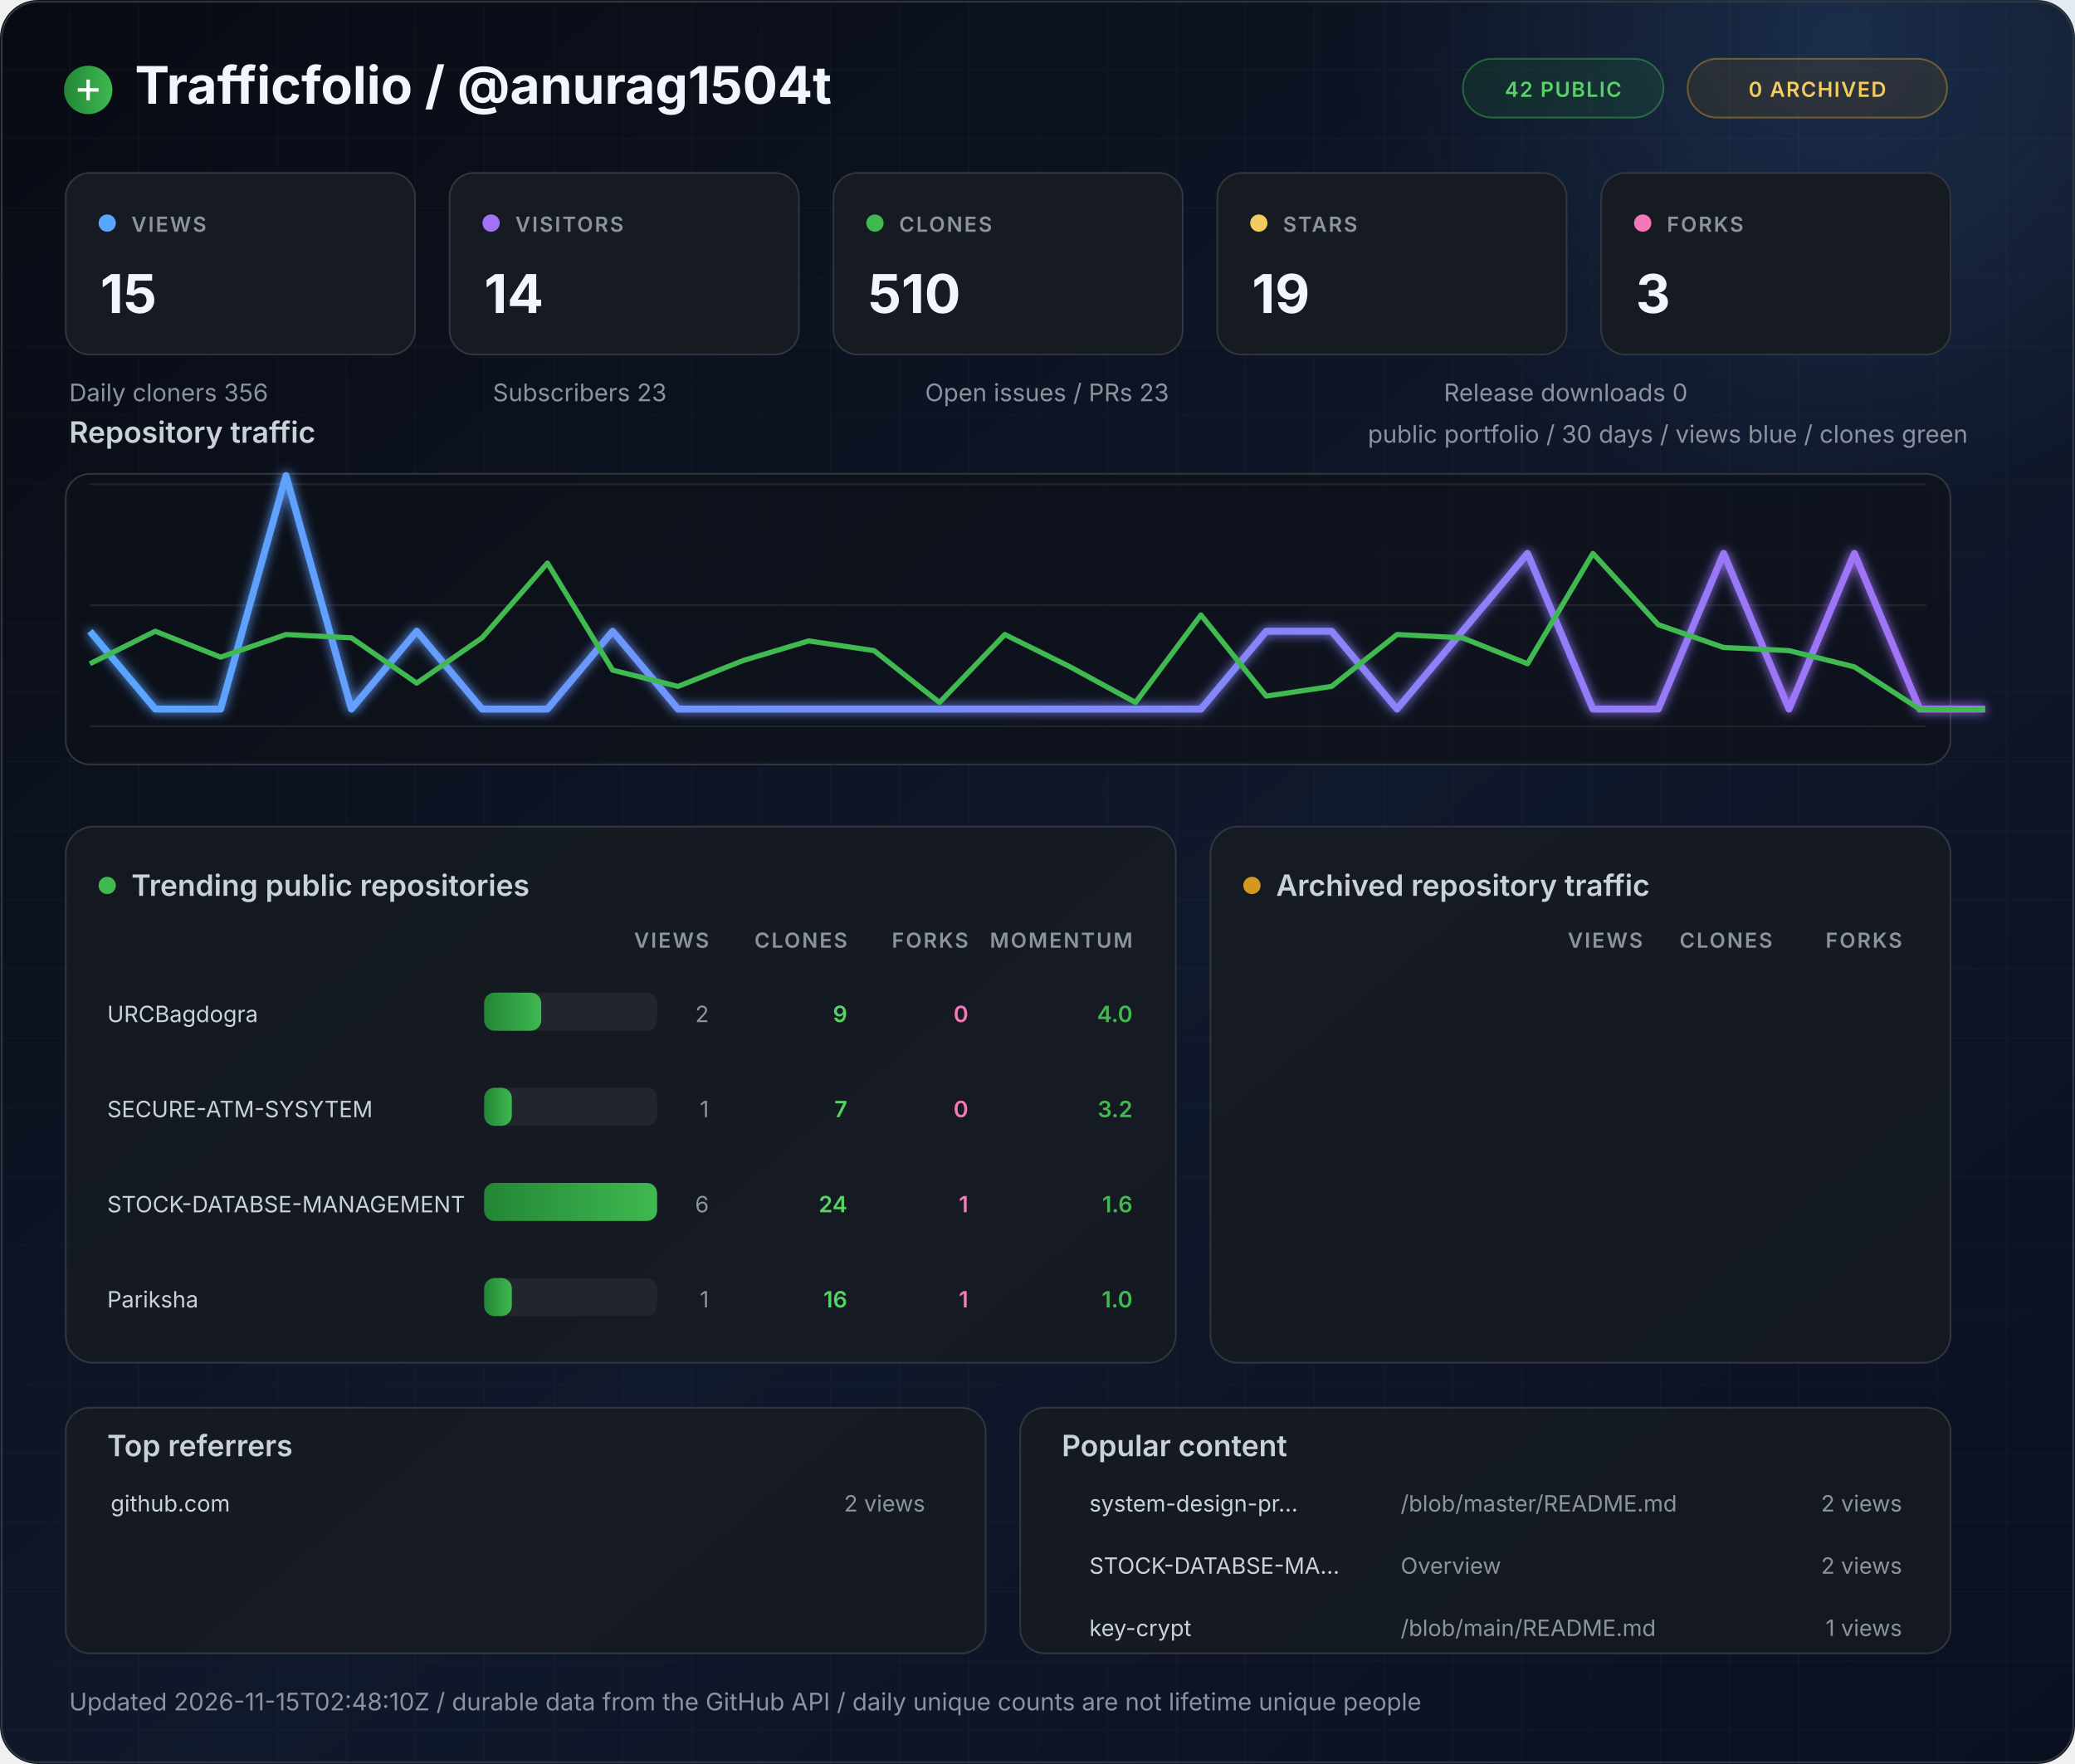
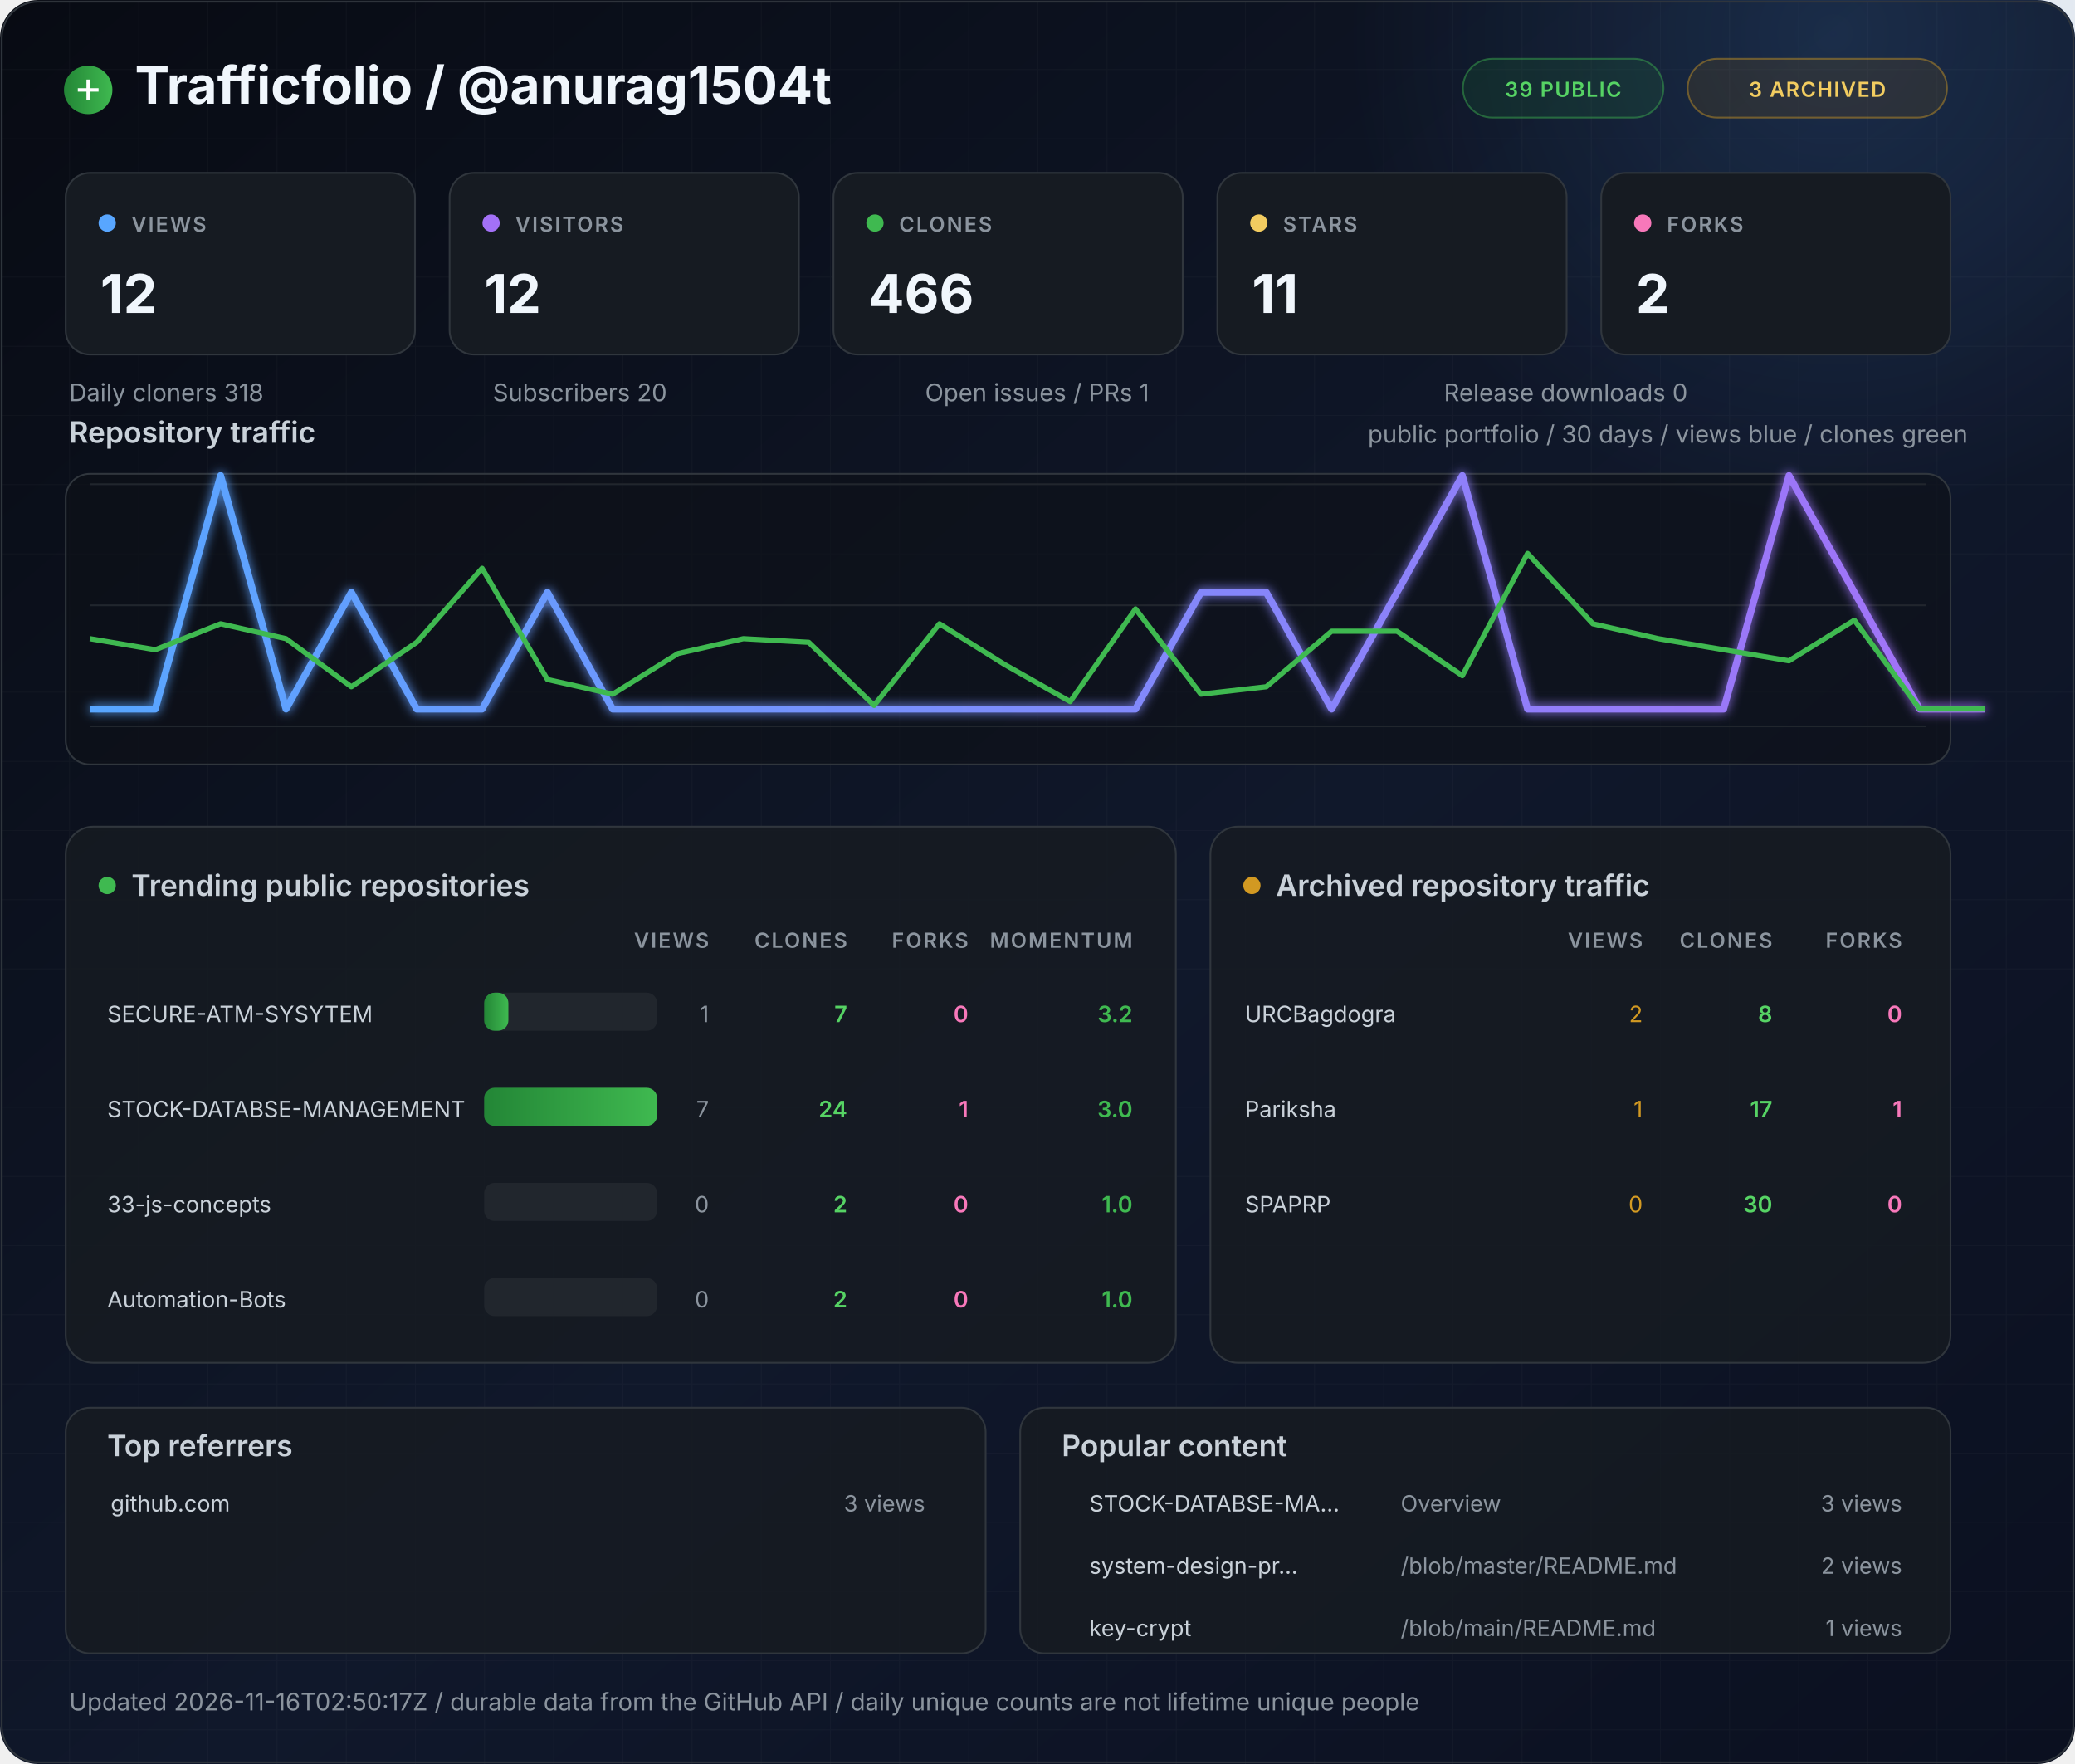
<svg xmlns="http://www.w3.org/2000/svg" width="1200" height="1020" viewBox="0 0 1200 1020" role="img" aria-label="Trafficfolio GitHub analytics dashboard for anurag1504t">
  <defs>
    <linearGradient id="bg" x1="0" y1="0" x2="1" y2="1">
      <stop stop-color="#080b13" />
      <stop offset=".55" stop-color="#10182b" />
      <stop offset="1" stop-color="#0b1020" />
    </linearGradient>
    <linearGradient id="line" x1="0" y1="0" x2="1" y2="0">
      <stop stop-color="#58a6ff" />
      <stop offset="1" stop-color="#a371f7" />
    </linearGradient>
    <linearGradient id="bar" x1="0" y1="0" x2="1" y2="0">
      <stop stop-color="#238636" />
      <stop offset="1" stop-color="#3fb950" />
    </linearGradient>
    <linearGradient id="archiveBar" x1="0" y1="0" x2="1" y2="0">
      <stop stop-color="#9e6a03" />
      <stop offset="1" stop-color="#f2cc60" />
    </linearGradient>
    <radialGradient id="ambient">
      <stop stop-color="#58a6ff" stop-opacity=".16" />
      <stop offset="1" stop-color="#58a6ff" stop-opacity="0" />
    </radialGradient>
    <pattern id="grid" width="40" height="40" patternUnits="userSpaceOnUse">
      <path d="M40 0H0V40" fill="none" stroke="#ffffff" stroke-opacity=".025" />
    </pattern>
    <filter id="glow">
      <feGaussianBlur stdDeviation="3" result="b" />
      <feMerge>
        <feMergeNode in="b" />
        <feMergeNode in="SourceGraphic" />
      </feMerge>
    </filter>
    <style>
    .title{font:750 30px -apple-system,BlinkMacSystemFont,"Segoe UI",sans-serif;fill:#f0f6fc}
    .subtitle{font:14px -apple-system,BlinkMacSystemFont,"Segoe UI",sans-serif;fill:#8b949e}
    .label{font:600 12px -apple-system,BlinkMacSystemFont,"Segoe UI",sans-serif;fill:#8b949e;letter-spacing:1px}
    .metric{font:700 31px -apple-system,BlinkMacSystemFont,"Segoe UI",sans-serif;fill:#f0f6fc}
    .section{font:600 17px -apple-system,BlinkMacSystemFont,"Segoe UI",sans-serif;fill:#c9d1d9}
    .repo,.value,.trend,.archive,.clone,.fork{font:13px -apple-system,BlinkMacSystemFont,"Segoe UI",sans-serif;fill:#c9d1d9}
    .value{fill:#8b949e} .trend{fill:#3fb950;font-weight:600} .archive{fill:#d29922}
    .clone{fill:#56d364;font-weight:600} .fork{fill:#f778ba;font-weight:600}
    .pill{font:600 12px -apple-system,BlinkMacSystemFont,"Segoe UI",sans-serif;letter-spacing:.7px}
  </style>
  </defs>
  <rect width="1200" height="1020" rx="22" fill="url(#bg)" />
  <rect width="1200" height="1020" rx="22" fill="url(#grid)" />
  <circle cx="1060" cy="20" r="280" fill="url(#ambient)" />
  <rect x="1" y="1" width="1198" height="1018" rx="21" fill="none" stroke="#30363d" />
  <circle cx="51" cy="52" r="14" fill="url(#bar)" />
  <path d="M45 52h12M51 46v12" stroke="#fff" stroke-width="2" />
  <text x="78" y="60" class="title">Trafficfolio / @anurag1504t</text>
  <rect x="846" y="34" width="116" height="34" rx="17" fill="#238636" fill-opacity=".16" stroke="#3fb950" stroke-opacity=".45" />
-   <text x="904" y="56" text-anchor="middle" class="pill" fill="#56d364">42 PUBLIC</text>
+   <text x="904" y="56" text-anchor="middle" class="pill" fill="#56d364">39 PUBLIC</text>
  <rect x="976" y="34" width="150" height="34" rx="17" fill="#9e6a03" fill-opacity=".14" stroke="#d29922" stroke-opacity=".45" />
-   <text x="1051" y="56" text-anchor="middle" class="pill" fill="#f2cc60">0 ARCHIVED</text>
+   <text x="1051" y="56" text-anchor="middle" class="pill" fill="#f2cc60">3 ARCHIVED</text>
  <rect x="38" y="100" width="202" height="105" rx="14" fill="#161b22" stroke="#30363d" />
  <circle cx="62" cy="129" r="5" fill="#58a6ff" />
  <text x="76" y="134" class="label">VIEWS</text>
-   <text x="58" y="181" class="metric">15</text>
+   <text x="58" y="181" class="metric">12</text>
  <rect x="260" y="100" width="202" height="105" rx="14" fill="#161b22" stroke="#30363d" />
  <circle cx="284" cy="129" r="5" fill="#a371f7" />
  <text x="298" y="134" class="label">VISITORS</text>
-   <text x="280" y="181" class="metric">14</text>
+   <text x="280" y="181" class="metric">12</text>
  <rect x="482" y="100" width="202" height="105" rx="14" fill="#161b22" stroke="#30363d" />
  <circle cx="506" cy="129" r="5" fill="#3fb950" />
  <text x="520" y="134" class="label">CLONES</text>
-   <text x="502" y="181" class="metric">510</text>
+   <text x="502" y="181" class="metric">466</text>
  <rect x="704" y="100" width="202" height="105" rx="14" fill="#161b22" stroke="#30363d" />
  <circle cx="728" cy="129" r="5" fill="#f2cc60" />
  <text x="742" y="134" class="label">STARS</text>
-   <text x="724" y="181" class="metric">19</text>
+   <text x="724" y="181" class="metric">11</text>
  <rect x="926" y="100" width="202" height="105" rx="14" fill="#161b22" stroke="#30363d" />
  <circle cx="950" cy="129" r="5" fill="#f778ba" />
  <text x="964" y="134" class="label">FORKS</text>
-   <text x="946" y="181" class="metric">3</text>
-   <text x="40" y="232" class="subtitle">Daily cloners 356</text>
-   <text x="285" y="232" class="subtitle">Subscribers 23</text>
-   <text x="535" y="232" class="subtitle">Open issues / PRs 23</text>
+   <text x="946" y="181" class="metric">2</text>
+   <text x="40" y="232" class="subtitle">Daily cloners 318</text>
+   <text x="285" y="232" class="subtitle">Subscribers 20</text>
+   <text x="535" y="232" class="subtitle">Open issues / PRs 1</text>
  <text x="835" y="232" class="subtitle">Release downloads 0</text>
  <text x="40" y="256" class="section">Repository traffic</text>
  <text x="1138" y="256" text-anchor="end" class="subtitle">public portfolio / 30 days / views blue / clones green</text>
  <rect x="38" y="274" width="1090" height="168" rx="14" fill="#0d1117" fill-opacity=".62" stroke="#30363d" />
  <line x1="52" y1="420" x2="1114" y2="420" stroke="#21262d" />
  <line x1="52" y1="350" x2="1114" y2="350" stroke="#21262d" />
  <line x1="52" y1="280" x2="1114" y2="280" stroke="#21262d" />
-   <polyline points="52.0,365.0 89.8,410.0 127.6,410.0 165.4,275.0 203.2,410.0 241.0,365.0 278.8,410.0 316.6,410.0 354.3,365.0 392.1,410.0 429.9,410.0 467.7,410.0 505.5,410.0 543.3,410.0 581.1,410.0 618.9,410.0 656.7,410.0 694.5,410.0 732.3,365.0 770.1,365.0 807.9,410.0 845.7,365.0 883.4,320.0 921.2,410.0 959.0,410.0 996.8,320.0 1034.6,410.0 1072.4,320.0 1110.2,410.0 1148.0,410.0" fill="none" stroke="url(#line)" stroke-width="4" stroke-linejoin="round" filter="url(#glow)" />
-   <polyline points="52.0,383.8 89.8,365.0 127.6,380.0 165.4,366.9 203.2,368.8 241.0,395.0 278.8,368.8 316.6,325.6 354.3,387.5 392.1,396.9 429.9,381.9 467.7,370.6 505.5,376.2 543.3,406.2 581.1,366.9 618.9,385.6 656.7,406.2 694.5,355.6 732.3,402.5 770.1,396.9 807.9,366.9 845.7,368.8 883.4,383.8 921.2,320.0 959.0,361.2 996.8,374.4 1034.6,376.2 1072.4,385.6 1110.2,410.0 1148.0,410.0" fill="none" stroke="#3fb950" stroke-width="3" stroke-linejoin="round" />
+   <polyline points="52.0,410.0 89.8,410.0 127.6,275.0 165.4,410.0 203.2,342.5 241.0,410.0 278.8,410.0 316.6,342.5 354.3,410.0 392.1,410.0 429.9,410.0 467.7,410.0 505.5,410.0 543.3,410.0 581.1,410.0 618.9,410.0 656.7,410.0 694.5,342.5 732.3,342.5 770.1,410.0 807.9,342.5 845.7,275.0 883.4,410.0 921.2,410.0 959.0,410.0 996.8,410.0 1034.6,275.0 1072.4,342.5 1110.2,410.0 1148.0,410.0" fill="none" stroke="url(#line)" stroke-width="4" stroke-linejoin="round" filter="url(#glow)" />
+   <polyline points="52.0,369.3 89.8,375.7 127.6,360.7 165.4,369.3 203.2,397.1 241.0,371.4 278.8,328.6 316.6,392.9 354.3,401.4 392.1,377.9 429.9,369.3 467.7,371.4 505.5,407.9 543.3,360.7 581.1,384.3 618.9,405.7 656.7,352.1 694.5,401.4 732.3,397.1 770.1,365.0 807.9,365.0 845.7,390.7 883.4,320.0 921.2,360.7 959.0,369.3 996.8,375.7 1034.6,382.1 1072.4,358.6 1110.2,410.0 1148.0,410.0" fill="none" stroke="#3fb950" stroke-width="3" stroke-linejoin="round" />
  <rect x="38" y="478" width="642" height="310" rx="16" fill="#161b22" fill-opacity=".82" stroke="#30363d" />
  <circle cx="62" cy="512" r="5" fill="#3fb950" />
  <text x="76" y="518" class="section">Trending public repositories</text>
  <text x="410" y="548" text-anchor="end" class="label">VIEWS</text>
  <text x="490" y="548" text-anchor="end" class="label">CLONES</text>
  <text x="560" y="548" text-anchor="end" class="label">FORKS</text>
  <text x="655" y="548" text-anchor="end" class="label">MOMENTUM</text>
-   <text x="62" y="591" class="repo">URCBagdogra</text>
+   <text x="62" y="591" class="repo">SECURE-ATM-SYSYTEM</text>
  <rect x="280" y="574" width="100" height="22" rx="6" fill="#21262d" />
-   <rect x="280" y="574" width="33" height="22" rx="6" fill="url(#bar)" />
-   <text x="410" y="591" text-anchor="end" class="value">2</text>
-   <text x="490" y="591" text-anchor="end" class="clone">9</text>
+   <rect x="280" y="574" width="14" height="22" rx="6" fill="url(#bar)" />
+   <text x="410" y="591" text-anchor="end" class="value">1</text>
+   <text x="490" y="591" text-anchor="end" class="clone">7</text>
  <text x="560" y="591" text-anchor="end" class="fork">0</text>
-   <text x="655" y="591" text-anchor="end" class="trend">4.0</text>
-   <text x="62" y="646" class="repo">SECURE-ATM-SYSYTEM</text>
+   <text x="655" y="591" text-anchor="end" class="trend">3.2</text>
+   <text x="62" y="646" class="repo">STOCK-DATABSE-MANAGEMENT</text>
  <rect x="280" y="629" width="100" height="22" rx="6" fill="#21262d" />
-   <rect x="280" y="629" width="16" height="22" rx="6" fill="url(#bar)" />
-   <text x="410" y="646" text-anchor="end" class="value">1</text>
-   <text x="490" y="646" text-anchor="end" class="clone">7</text>
-   <text x="560" y="646" text-anchor="end" class="fork">0</text>
-   <text x="655" y="646" text-anchor="end" class="trend">3.2</text>
-   <text x="62" y="701" class="repo">STOCK-DATABSE-MANAGEMENT</text>
+   <rect x="280" y="629" width="100" height="22" rx="6" fill="url(#bar)" />
+   <text x="410" y="646" text-anchor="end" class="value">7</text>
+   <text x="490" y="646" text-anchor="end" class="clone">24</text>
+   <text x="560" y="646" text-anchor="end" class="fork">1</text>
+   <text x="655" y="646" text-anchor="end" class="trend">3.0</text>
+   <text x="62" y="701" class="repo">33-js-concepts</text>
  <rect x="280" y="684" width="100" height="22" rx="6" fill="#21262d" />
-   <rect x="280" y="684" width="100" height="22" rx="6" fill="url(#bar)" />
-   <text x="410" y="701" text-anchor="end" class="value">6</text>
-   <text x="490" y="701" text-anchor="end" class="clone">24</text>
-   <text x="560" y="701" text-anchor="end" class="fork">1</text>
-   <text x="655" y="701" text-anchor="end" class="trend">1.6</text>
-   <text x="62" y="756" class="repo">Pariksha</text>
+   <rect x="280" y="684" width="0" height="22" rx="6" fill="url(#bar)" />
+   <text x="410" y="701" text-anchor="end" class="value">0</text>
+   <text x="490" y="701" text-anchor="end" class="clone">2</text>
+   <text x="560" y="701" text-anchor="end" class="fork">0</text>
+   <text x="655" y="701" text-anchor="end" class="trend">1.0</text>
+   <text x="62" y="756" class="repo">Automation-Bots</text>
  <rect x="280" y="739" width="100" height="22" rx="6" fill="#21262d" />
-   <rect x="280" y="739" width="16" height="22" rx="6" fill="url(#bar)" />
-   <text x="410" y="756" text-anchor="end" class="value">1</text>
-   <text x="490" y="756" text-anchor="end" class="clone">16</text>
-   <text x="560" y="756" text-anchor="end" class="fork">1</text>
+   <rect x="280" y="739" width="0" height="22" rx="6" fill="url(#bar)" />
+   <text x="410" y="756" text-anchor="end" class="value">0</text>
+   <text x="490" y="756" text-anchor="end" class="clone">2</text>
+   <text x="560" y="756" text-anchor="end" class="fork">0</text>
  <text x="655" y="756" text-anchor="end" class="trend">1.0</text>
  <rect x="700" y="478" width="428" height="310" rx="16" fill="#161b22" fill-opacity=".82" stroke="#30363d" />
  <circle cx="724" cy="512" r="5" fill="#d29922" />
  <text x="738" y="518" class="section">Archived repository traffic</text>
  <text x="950" y="548" text-anchor="end" class="label">VIEWS</text>
  <text x="1025" y="548" text-anchor="end" class="label">CLONES</text>
  <text x="1100" y="548" text-anchor="end" class="label">FORKS</text>
+   <text x="720" y="591" class="repo">URCBagdogra</text>
+   <text x="950" y="591" text-anchor="end" class="archive">2</text>
+   <text x="1025" y="591" text-anchor="end" class="clone">8</text>
+   <text x="1100" y="591" text-anchor="end" class="fork">0</text>
+   <text x="720" y="646" class="repo">Pariksha</text>
+   <text x="950" y="646" text-anchor="end" class="archive">1</text>
+   <text x="1025" y="646" text-anchor="end" class="clone">17</text>
+   <text x="1100" y="646" text-anchor="end" class="fork">1</text>
+   <text x="720" y="701" class="repo">SPAPRP</text>
+   <text x="950" y="701" text-anchor="end" class="archive">0</text>
+   <text x="1025" y="701" text-anchor="end" class="clone">30</text>
+   <text x="1100" y="701" text-anchor="end" class="fork">0</text>
  <rect x="38" y="814" width="532" height="142" rx="14" fill="#161b22" fill-opacity=".82" stroke="#30363d" />
  <text x="62" y="842" class="section">Top referrers</text>
  <text x="64" y="874" class="repo">github.com</text>
-   <text x="535" y="874" text-anchor="end" class="value">2 views</text>
+   <text x="535" y="874" text-anchor="end" class="value">3 views</text>
  <rect x="590" y="814" width="538" height="142" rx="14" fill="#161b22" fill-opacity=".82" stroke="#30363d" />
  <text x="614" y="842" class="section">Popular content</text>
-   <text x="630" y="874" class="repo">system-design-pr...</text>
-   <text x="810" y="874" class="value">/blob/master/README.md</text>
-   <text x="1100" y="874" text-anchor="end" class="value">2 views</text>
-   <text x="630" y="910" class="repo">STOCK-DATABSE-MA...</text>
-   <text x="810" y="910" class="value">Overview</text>
+   <text x="630" y="874" class="repo">STOCK-DATABSE-MA...</text>
+   <text x="810" y="874" class="value">Overview</text>
+   <text x="1100" y="874" text-anchor="end" class="value">3 views</text>
+   <text x="630" y="910" class="repo">system-design-pr...</text>
+   <text x="810" y="910" class="value">/blob/master/README.md</text>
  <text x="1100" y="910" text-anchor="end" class="value">2 views</text>
  <text x="630" y="946" class="repo">key-crypt</text>
  <text x="810" y="946" class="value">/blob/main/README.md</text>
  <text x="1100" y="946" text-anchor="end" class="value">1 views</text>
-   <text x="40" y="989" class="subtitle">Updated 2026-11-15T02:48:10Z / durable data from the GitHub API / daily unique counts are not lifetime unique people</text>
+   <text x="40" y="989" class="subtitle">Updated 2026-11-16T02:50:17Z / durable data from the GitHub API / daily unique counts are not lifetime unique people</text>
</svg>
